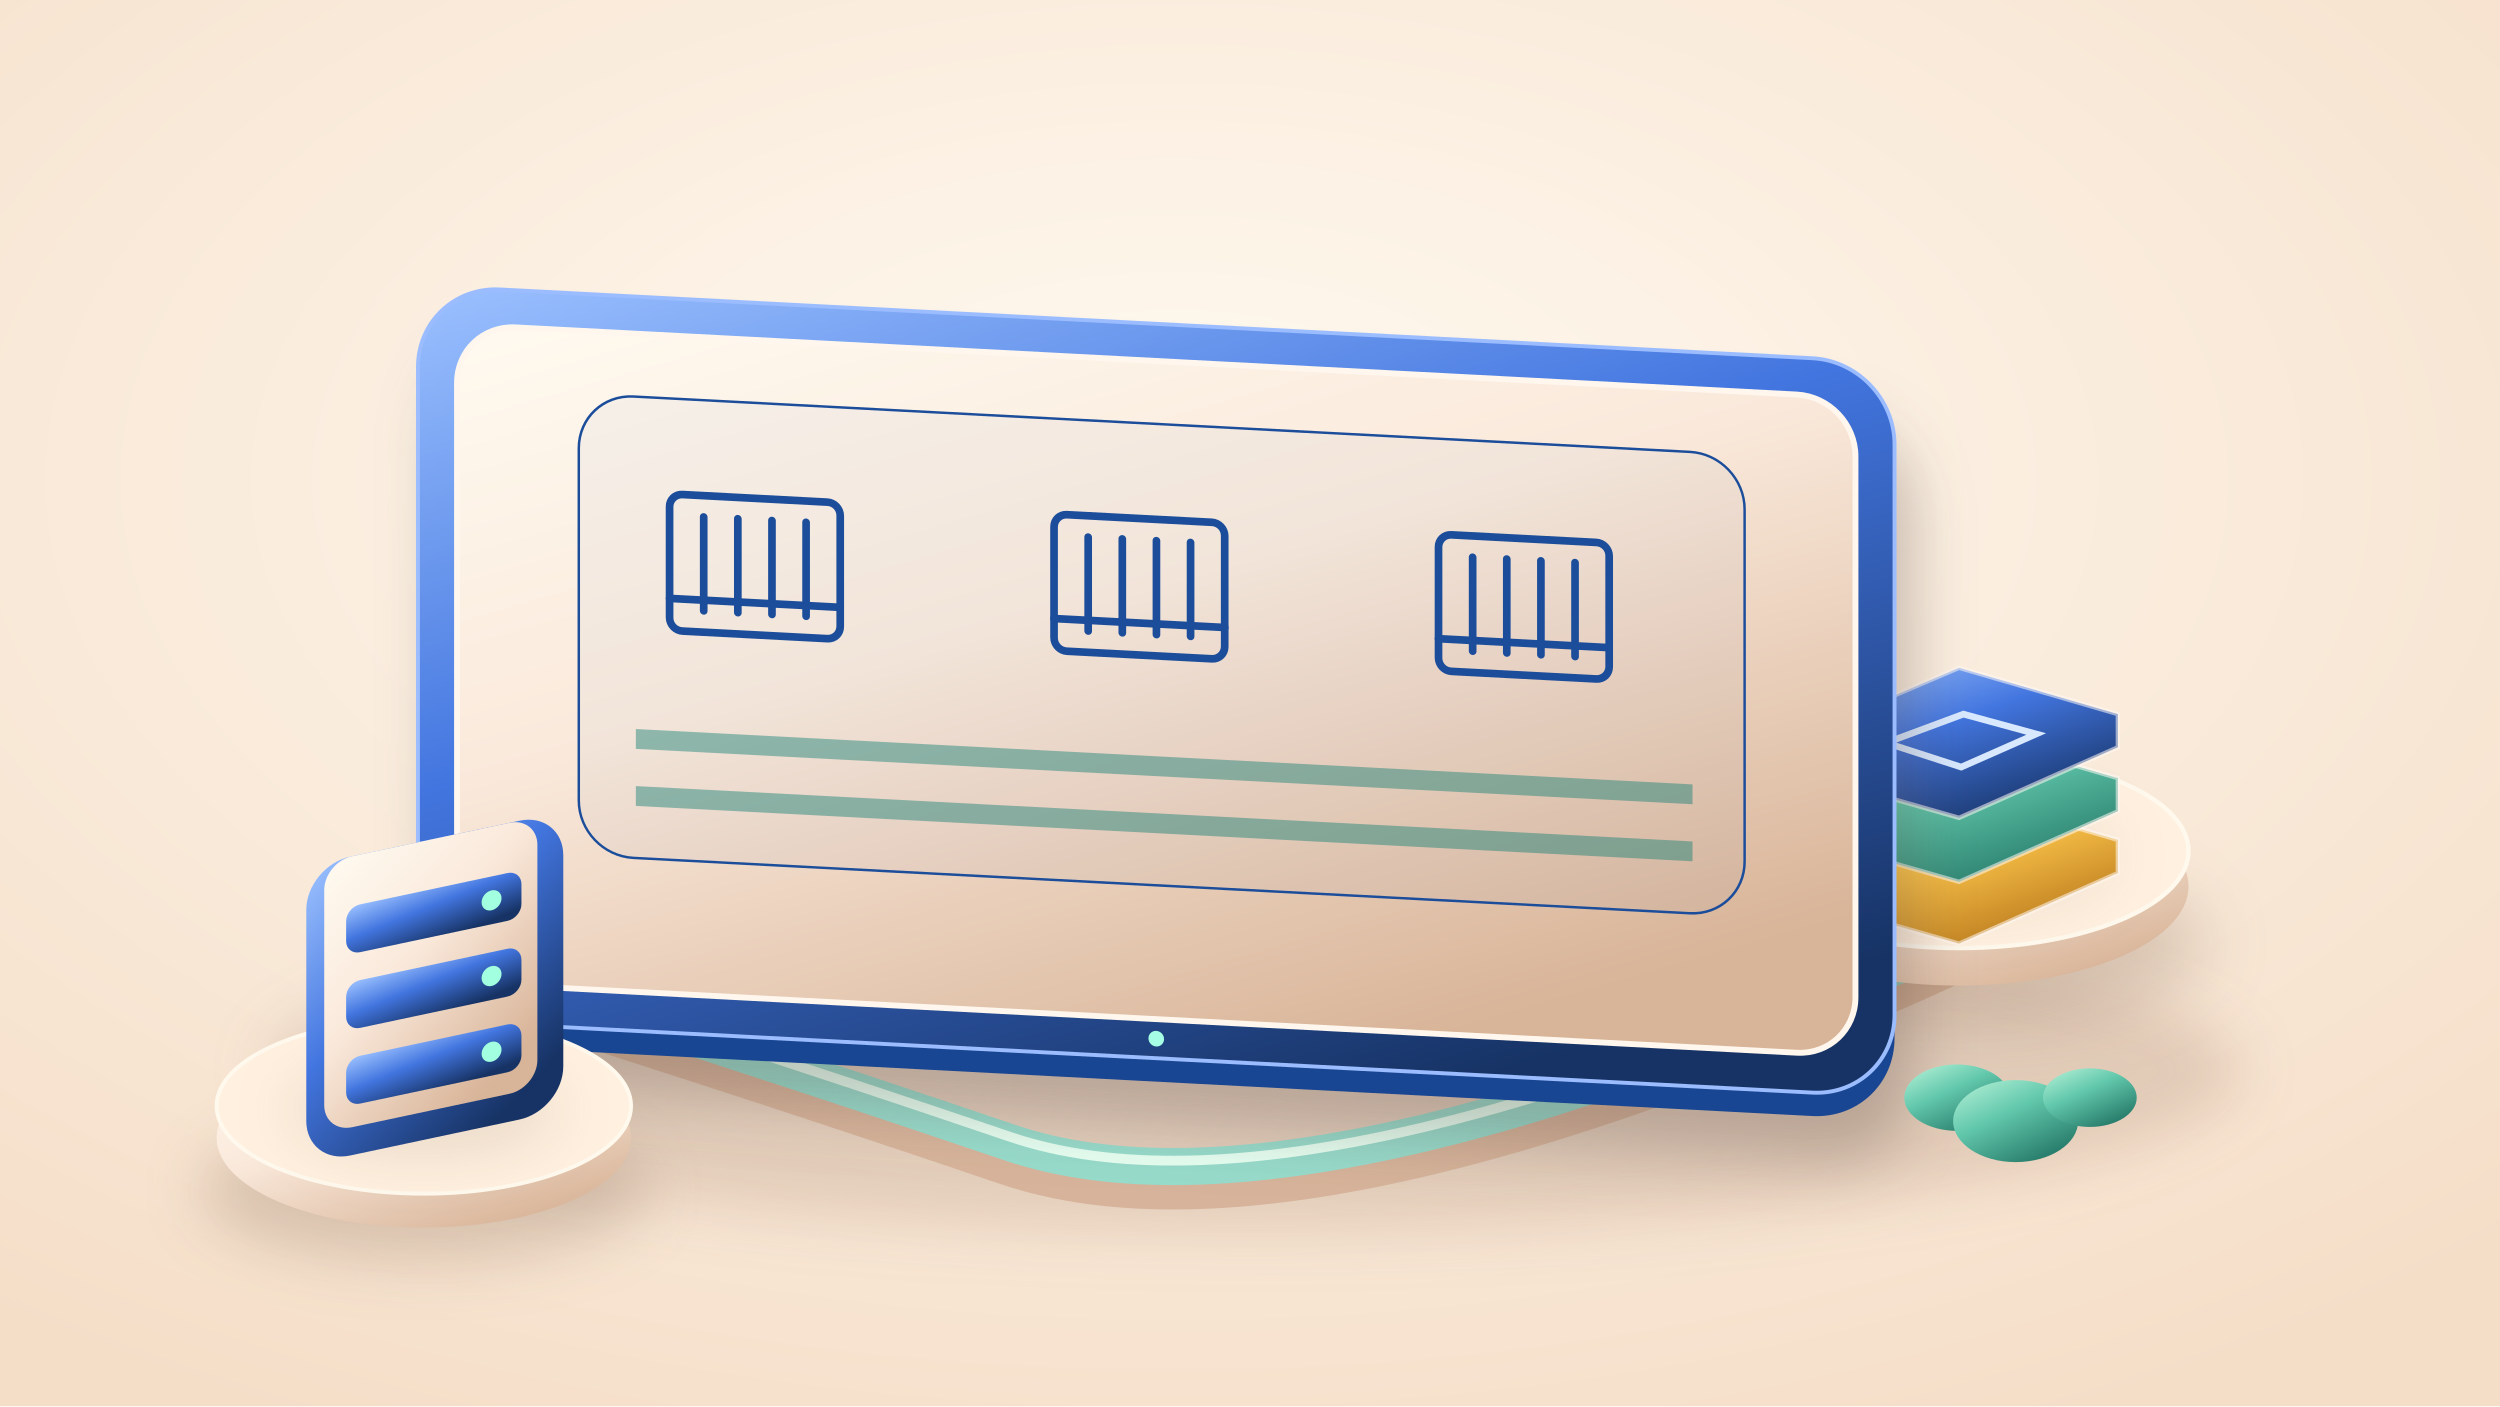
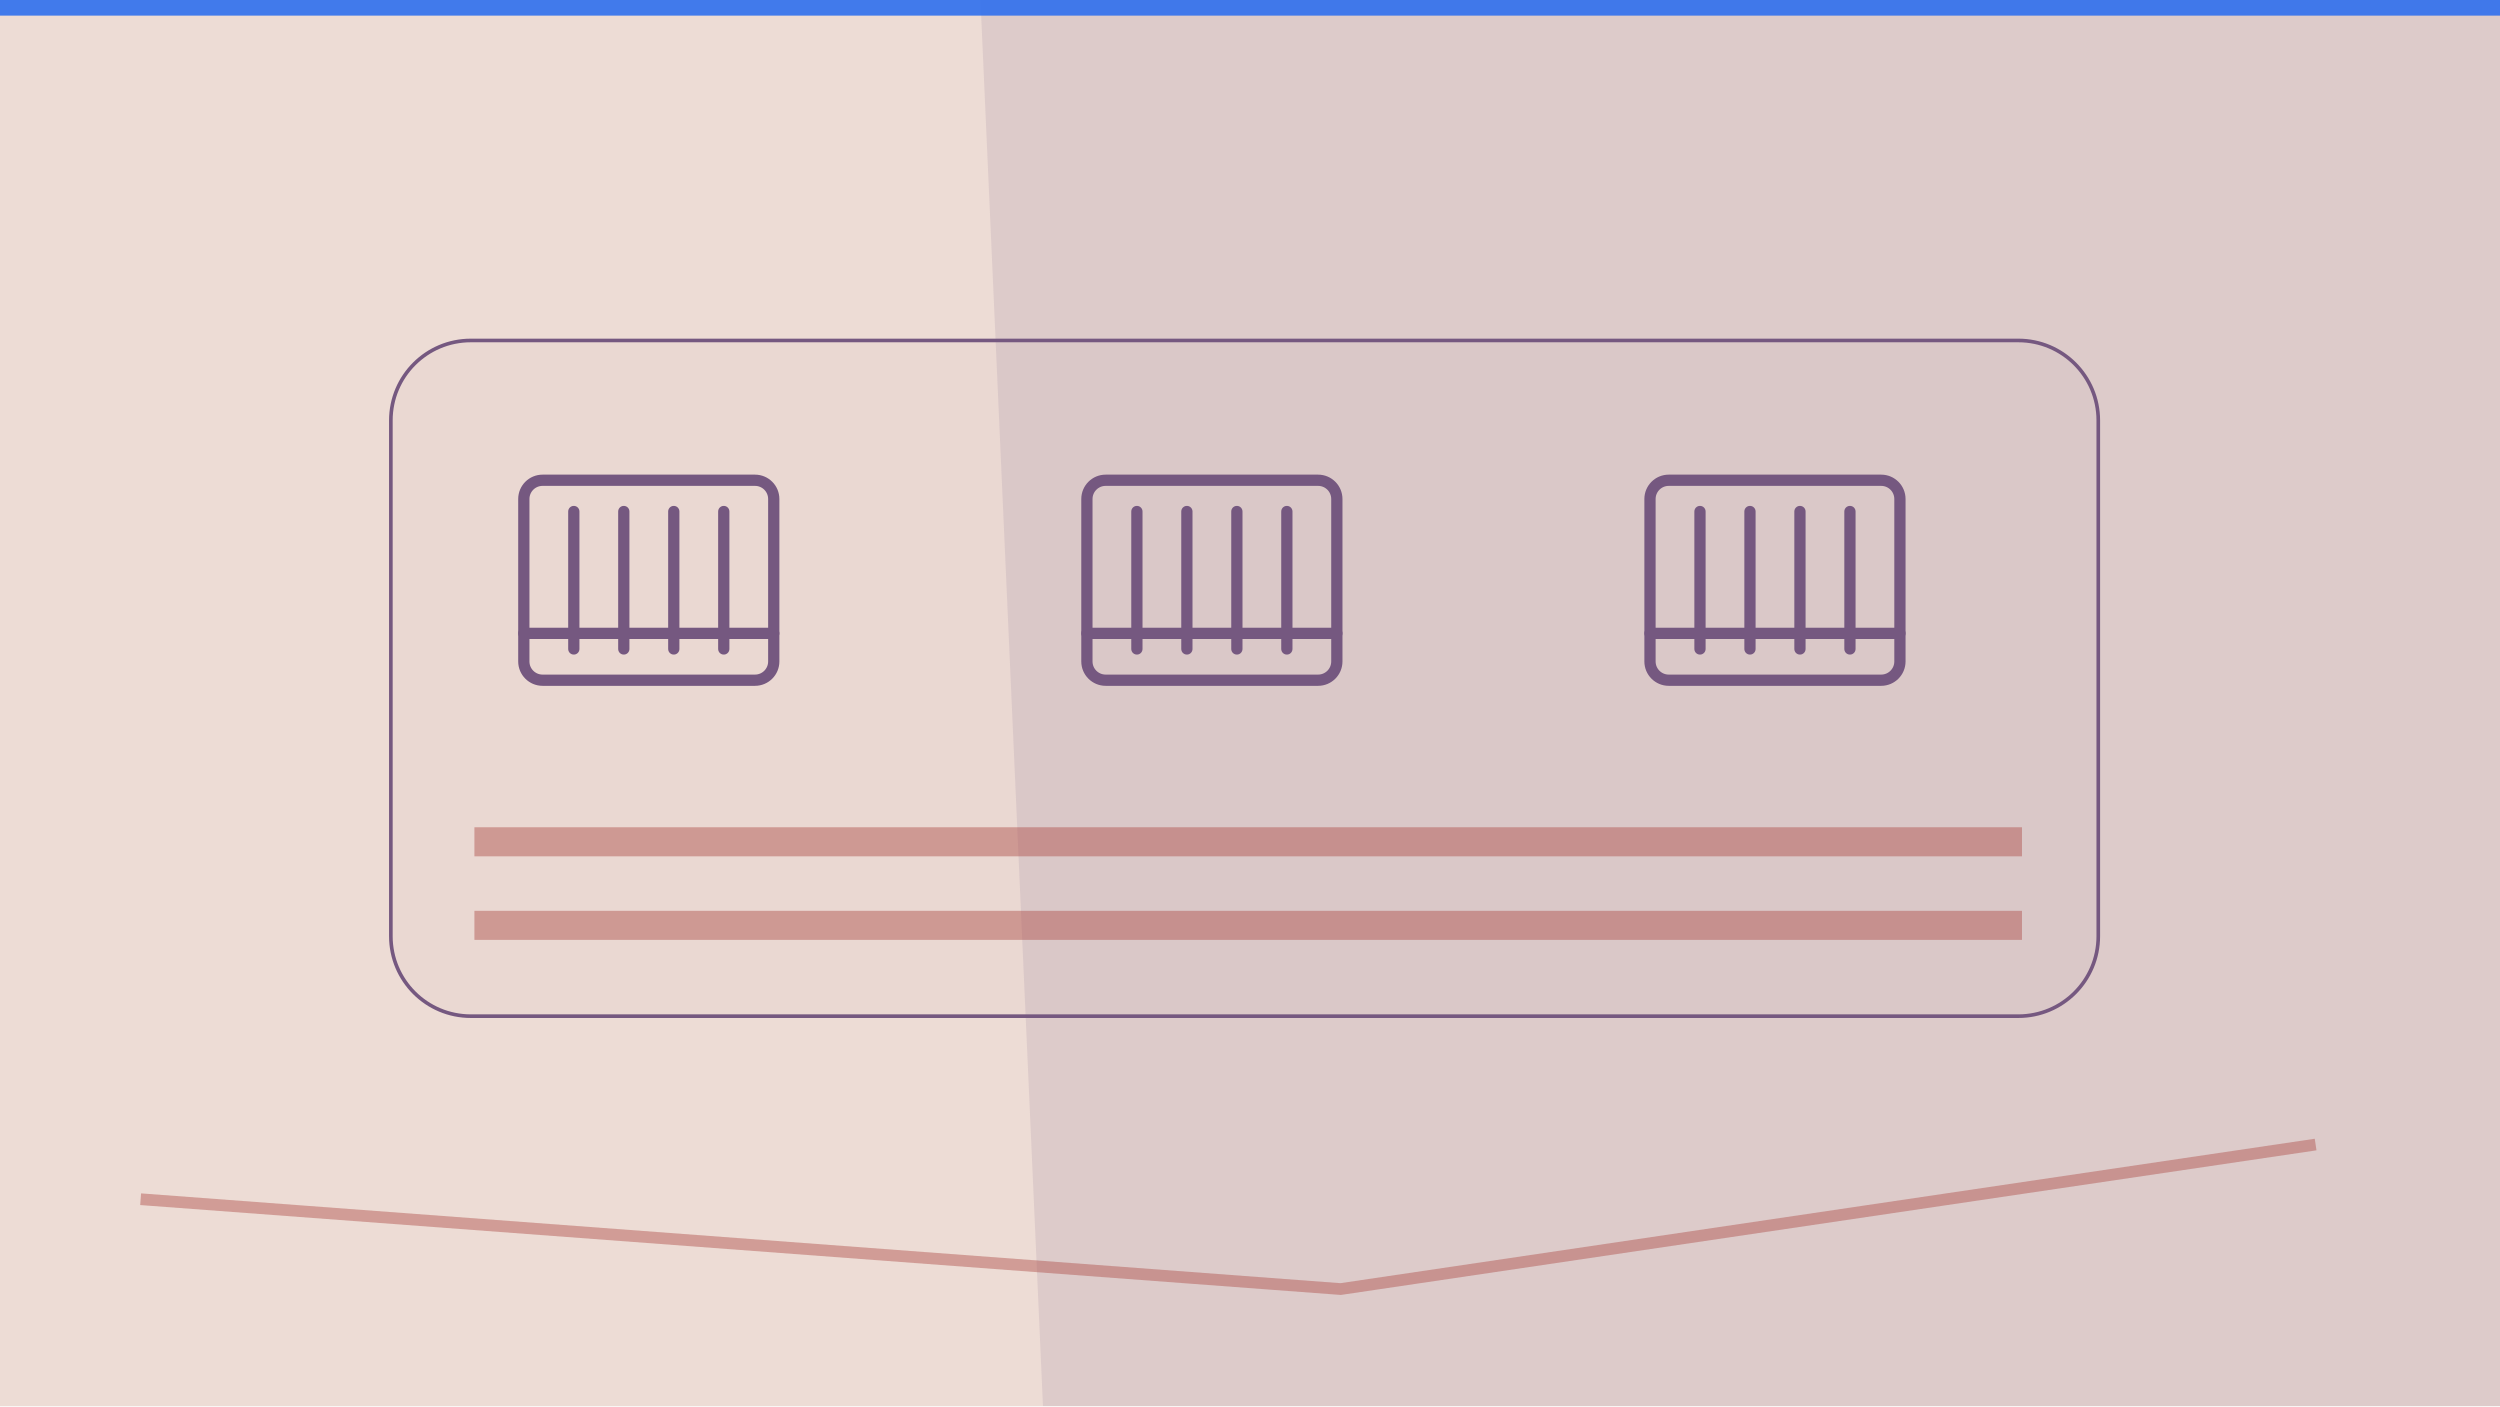
- <svg xmlns="http://www.w3.org/2000/svg" width="1280" height="720" viewBox="0 0 1280 720" preserveAspectRatio="xMidYMid slice">
+ <svg xmlns="http://www.w3.org/2000/svg" viewBox="0 0 1280 720" width="1280" height="720" role="img" aria-label="Conceptual illustration for Kubernetes Operators: When to Build One and When to Stop at CRDs: Runtime, Container, Cluster." preserveAspectRatio="xMidYMid meet" data-article-art="kubernetes-operators-custom-resources" data-art-scene="container" data-composition="technical-cutaway">
  <defs>
-     <linearGradient id="blue" x2="0.72" y2="1">
-       <stop stop-color="#9dc2ff" />
-       <stop offset=".46" stop-color="#4275df" />
-       <stop offset="1" stop-color="#173365" />
-     </linearGradient>
-     <linearGradient id="mint" x2="0.72" y2="1">
-       <stop stop-color="#bbf4da" />
-       <stop offset=".46" stop-color="#62c8ac" />
-       <stop offset="1" stop-color="#257968" />
-     </linearGradient>
-     <linearGradient id="gold" x2="0.72" y2="1">
-       <stop stop-color="#fff0a8" />
-       <stop offset=".46" stop-color="#ffc84d" />
-       <stop offset="1" stop-color="#b7771b" />
-     </linearGradient>
-     <linearGradient id="cream" x2="0.72" y2="1">
-       <stop stop-color="#fffaf0" />
-       <stop offset=".46" stop-color="#fae9db" />
-       <stop offset="1" stop-color="#d8b498" />
-     </linearGradient>
-     <radialGradient id="paper" cx=".47" cy=".34" r=".76">
-       <stop stop-color="#fffaf1" />
-       <stop offset="1" stop-color="#f5dec8" />
-     </radialGradient>
-     <filter id="blur" x="-.4" y="-.8" width="1.8" height="2.6">
-       <feGaussianBlur stdDeviation="15" />
-     </filter>
+     <clipPath id="cpcover-kubernetes-operators-custom-resources">
+       <rect width="1280" height="720" />
+     </clipPath>
  </defs>
-   <rect width="1280" height="720" fill="url(#paper)" />
-   <ellipse cx="642" cy="548" rx="505" ry="82" fill="#80523a" opacity=".18" filter="url(#blur)" />
-   <path d="M190 486Q361 539 517 592T1042 469" fill="none" stroke="#d6b39a" stroke-width="30" stroke-linecap="round" />
-   <path d="M190 479Q361 532 517 585T1042 462" fill="none" stroke="#97dbcb" stroke-width="19" stroke-linecap="round" />
-   <path d="M190 476Q361 529 517 582T1042 459" fill="none" stroke="#e5fff1" stroke-width="5" stroke-linecap="round" />
-   <g transform="translate(1003 421) scale(1.13)">
-     <ellipse cy="55" rx="112" ry="35" fill="#71523e" opacity=".24" filter="url(#blur)" />
-     <ellipse cy="29" rx="104" ry="45" fill="url(#cream)" />
-     <ellipse cy="13" rx="104" ry="44" fill="#fff0df" stroke="#fff9ed" stroke-width="2" />
-     <ellipse rx="68" ry="23" cy="15" fill="#7f6559" opacity=".16" filter="url(#blur)" />
-     <path d="M-70 17l70-30 72 21v15L0 55l-70-20z" fill="url(#gold)" stroke="#fff8f1" stroke-opacity=".55" stroke-width="2" />
-     <path d="M-70 -11l70-30 72 21v15L0 27l-70-20z" fill="url(#mint)" stroke="#fff8f1" stroke-opacity=".55" stroke-width="2" />
-     <path d="M-70 -40l70-30 72 21v15L0 -2l-70-20z" fill="url(#blue)" stroke="#fff8f1" stroke-opacity=".55" stroke-width="2" />
-     <path d="M-33-36l35-13 33 9-34 15z" fill="none" stroke="#d7e8ff" stroke-width="3" />
-   </g>
-   <g transform="translate(214 146) skewY(3)">
-     <rect x="10" y="33" width="756" height="376" rx="42" fill="#54433a" opacity=".30" filter="url(#blur)" />
-     <rect x="0" y="12" width="756" height="376" rx="42" fill="#194692" />
-     <rect width="756" height="376" rx="42" fill="url(#blue)" stroke="#9bbdff" stroke-width="2" />
-     <rect x="20" y="19" width="716" height="337" rx="30" fill="url(#cream)" stroke="#fff7ee" stroke-width="3" />
-     <g transform="translate(29 36) scale(1.27)">
-       <rect x="42" y="12" width="470" height="186" rx="22" stroke="#1b4d9b" fill="#1b4d9b" fill-opacity=".035" />
-       <g transform="translate(70 35) scale(0.86)">
-         <g fill="none" stroke="#1b4d9b" stroke-width="3.6" stroke-linecap="round" stroke-linejoin="round">
-           <rect x="10" y="18" width="80" height="64" rx="6" />
-           <path d="M26 28v44m16-44v44m16-44v44m16-44v44M10 67h80" />
+   <g clip-path="url(#cpcover-kubernetes-operators-custom-resources)">
+     <rect width="1280" height="720" fill="#eddcd5" />
+     <g transform="translate(0 0) scale(2)">
+       <path d="M251 0H640V360H267Z" fill="#755880" opacity=".13" />
+       <path d="M36 307l307.2 23 249.6-37" fill="none" stroke="#ad4b47" stroke-opacity=".44" stroke-width="3" />
+       <path d="M0 0h640v4H0z" fill="#2f6fed" opacity=".9" />
+       <g transform="translate(61 76) scale(0.93)">
+         <rect x="42" y="12" width="470" height="186" rx="22" stroke="#755880" fill="#755880" fill-opacity=".035" />
+         <g transform="translate(70 35) scale(0.86)">
+           <g fill="none" stroke="#755880" stroke-width="3.6" stroke-linecap="round" stroke-linejoin="round">
+             <rect x="10" y="18" width="80" height="64" rx="6" />
+             <path d="M26 28v44m16-44v44m16-44v44m16-44v44M10 67h80" />
+           </g>
        </g>
+         <g transform="translate(225 35) scale(0.86)">
+           <g fill="none" stroke="#755880" stroke-width="3.6" stroke-linecap="round" stroke-linejoin="round">
+             <rect x="10" y="18" width="80" height="64" rx="6" />
+             <path d="M26 28v44m16-44v44m16-44v44m16-44v44M10 67h80" />
+           </g>
+         </g>
+         <g transform="translate(380 35) scale(0.86)">
+           <g fill="none" stroke="#755880" stroke-width="3.6" stroke-linecap="round" stroke-linejoin="round">
+             <rect x="10" y="18" width="80" height="64" rx="6" />
+             <path d="M26 28v44m16-44v44m16-44v44m16-44v44M10 67h80" />
+           </g>
+         </g>
+         <path d="M65 150h426m-426 23h426" stroke="#ad4b47" stroke-width="8" opacity=".45" />
      </g>
-       <g transform="translate(225 35) scale(0.86)">
-         <g fill="none" stroke="#1b4d9b" stroke-width="3.6" stroke-linecap="round" stroke-linejoin="round">
-           <rect x="10" y="18" width="80" height="64" rx="6" />
-           <path d="M26 28v44m16-44v44m16-44v44m16-44v44M10 67h80" />
-         </g>
-       </g>
-       <g transform="translate(380 35) scale(0.86)">
-         <g fill="none" stroke="#1b4d9b" stroke-width="3.6" stroke-linecap="round" stroke-linejoin="round">
-           <rect x="10" y="18" width="80" height="64" rx="6" />
-           <path d="M26 28v44m16-44v44m16-44v44m16-44v44M10 67h80" />
-         </g>
-       </g>
-       <path d="M65 150h426m-426 23h426" stroke="#147e74" stroke-width="8" opacity=".45" />
-     </g>
-     <circle cx="378" cy="366" r="4" fill="#a6ffe4" />
-   </g>
-   <g transform="translate(217 553) scale(1.02)">
-     <ellipse cy="55" rx="112" ry="35" fill="#71523e" opacity=".24" filter="url(#blur)" />
-     <ellipse cy="29" rx="104" ry="45" fill="url(#cream)" />
-     <ellipse cy="13" rx="104" ry="44" fill="#fff0df" stroke="#fff9ed" stroke-width="2" />
-     <ellipse rx="68" ry="23" cy="15" fill="#7f6559" opacity=".16" filter="url(#blur)" />
-     <g transform="skewY(-12)">
-       <rect x="-59" y="-120" width="129" height="150" rx="22" fill="url(#blue)" />
-       <rect x="-50" y="-120" width="107" height="136" rx="14" fill="url(#cream)" />
-       <rect x="-39" y="-95" width="88" height="24" rx="7" fill="url(#blue)" />
-       <circle cx="34" cy="-83" r="5" fill="#a2ffdf" />
-       <rect x="-39" y="-57" width="88" height="24" rx="7" fill="url(#blue)" />
-       <circle cx="34" cy="-45" r="5" fill="#a2ffdf" />
-       <rect x="-39" y="-19" width="88" height="24" rx="7" fill="url(#blue)" />
-       <circle cx="34" cy="-7" r="5" fill="#a2ffdf" />
    </g>
  </g>
-   <g fill="url(#mint)">
-     <ellipse cx="1002" cy="562" rx="27" ry="17" />
-     <ellipse cx="1032" cy="574" rx="32" ry="21" />
-     <ellipse cx="1070" cy="562" rx="24" ry="15" />
-   </g>
</svg>
